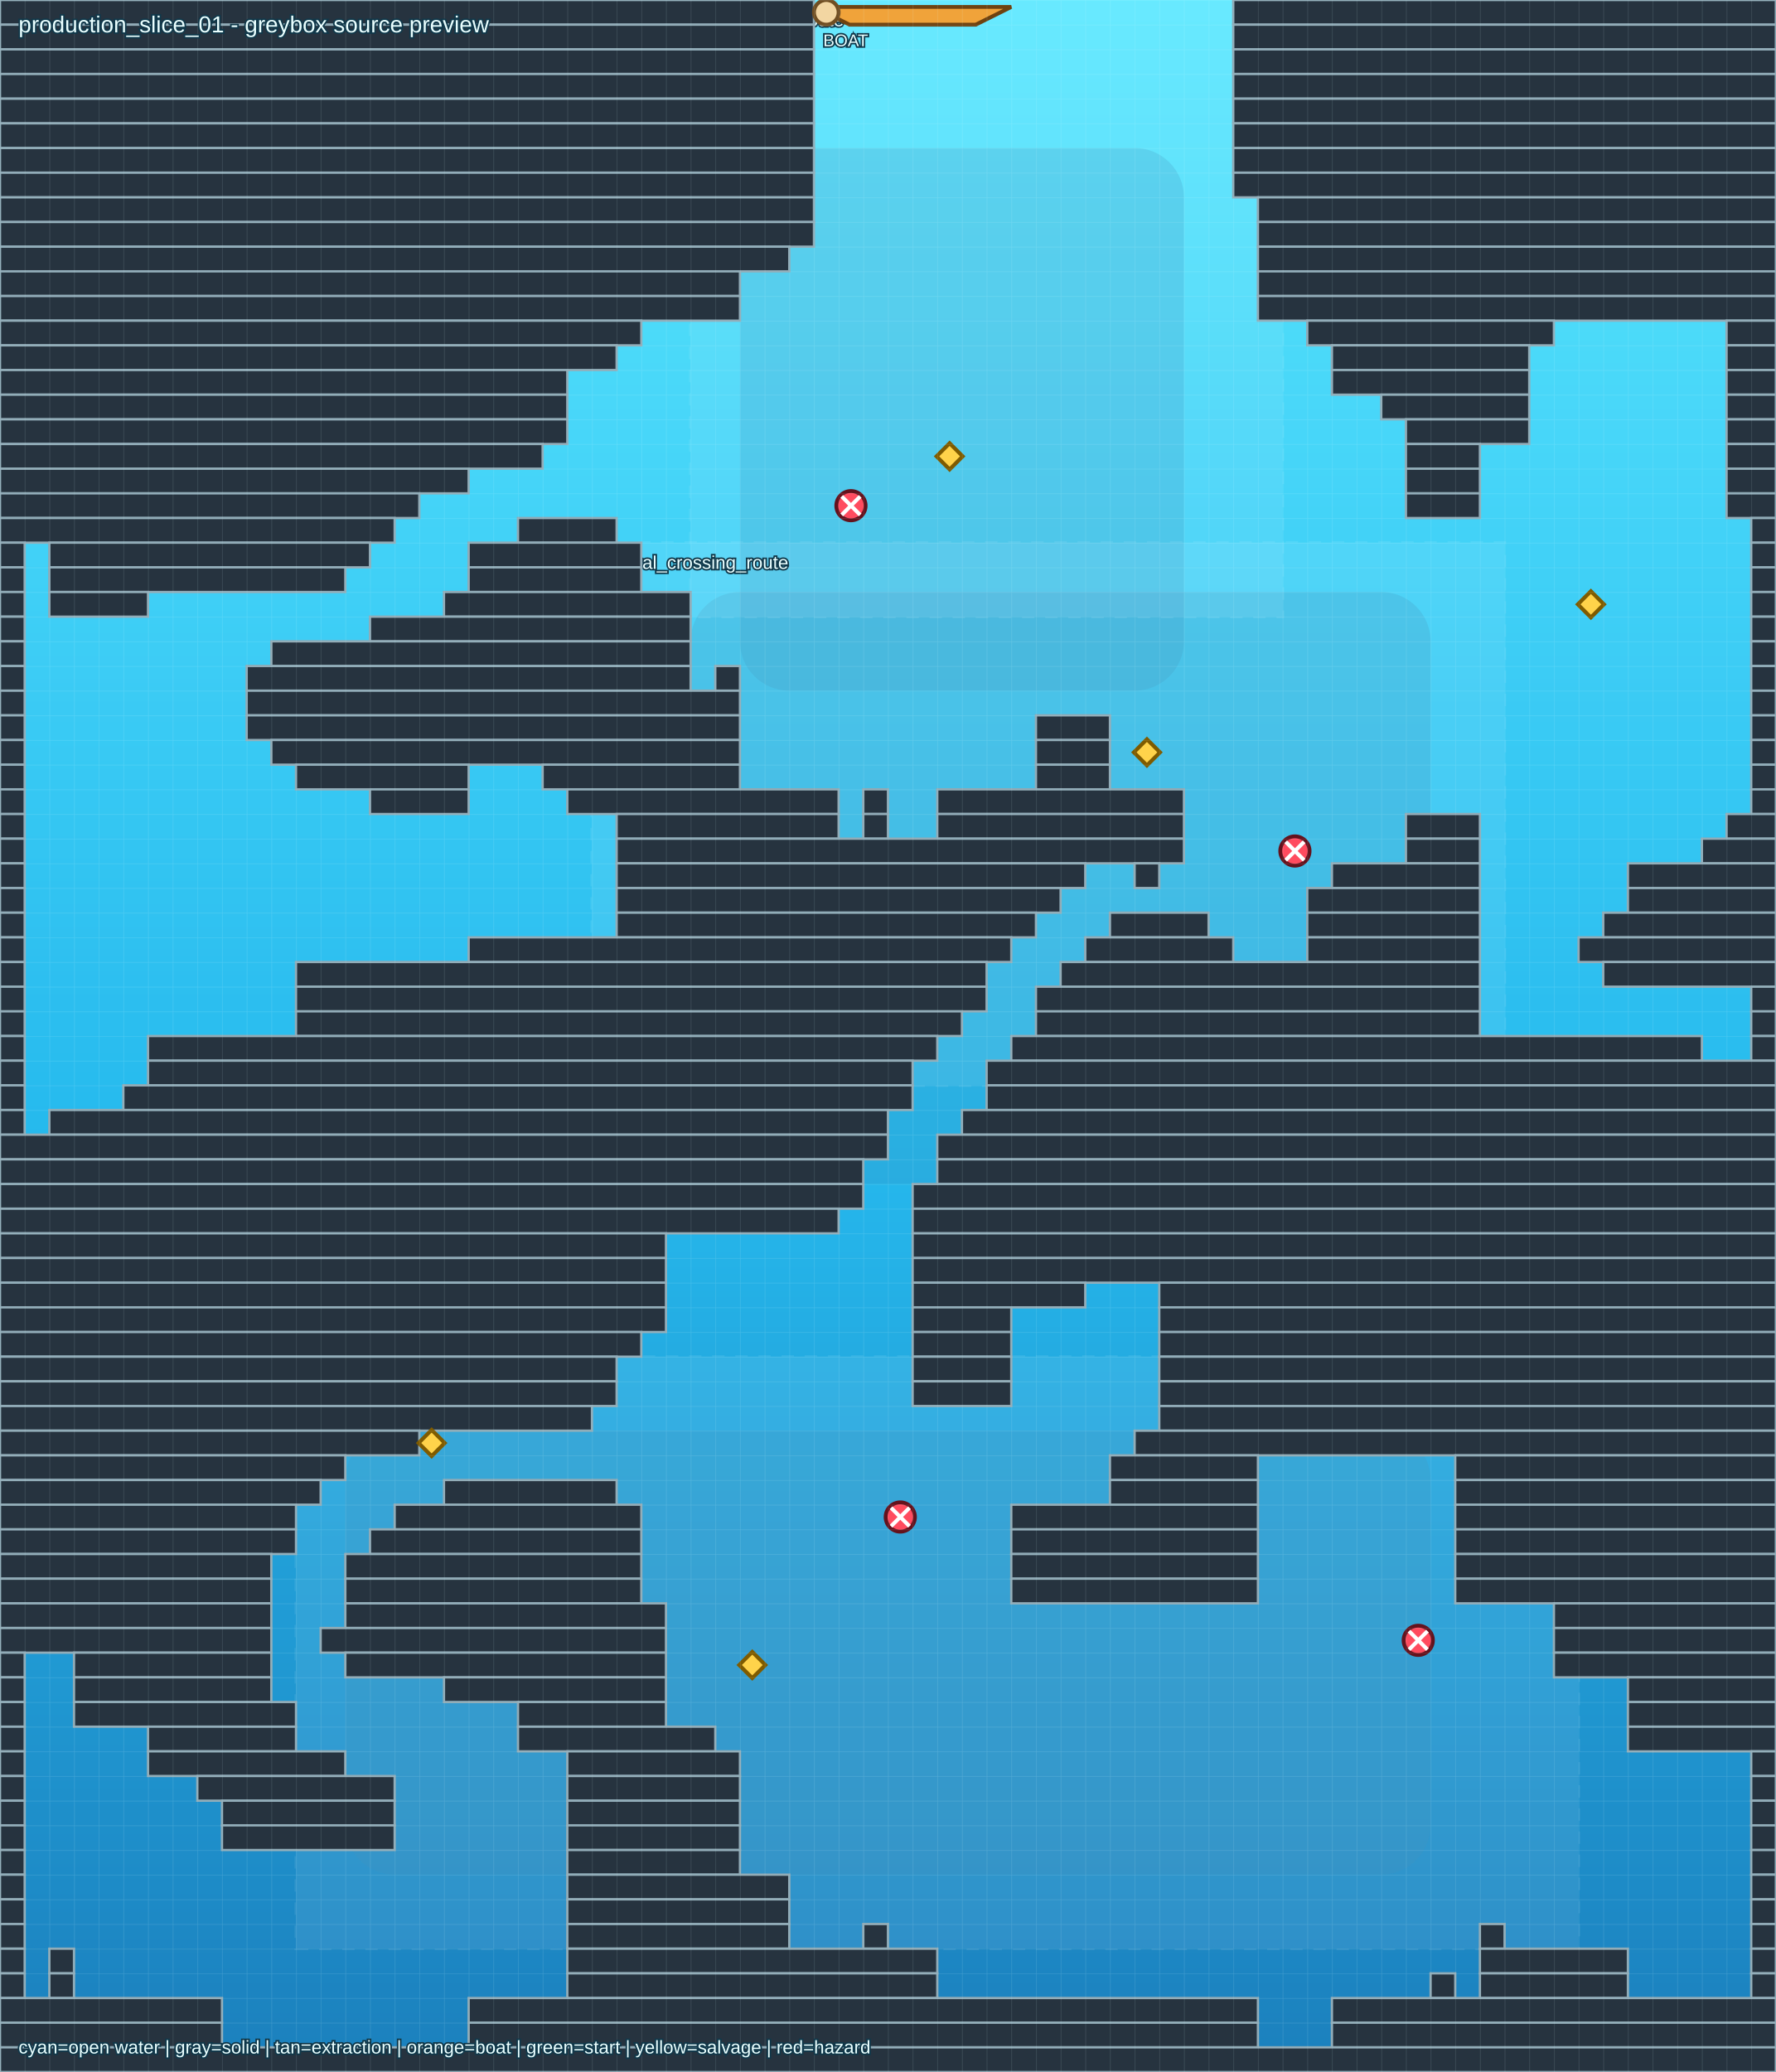
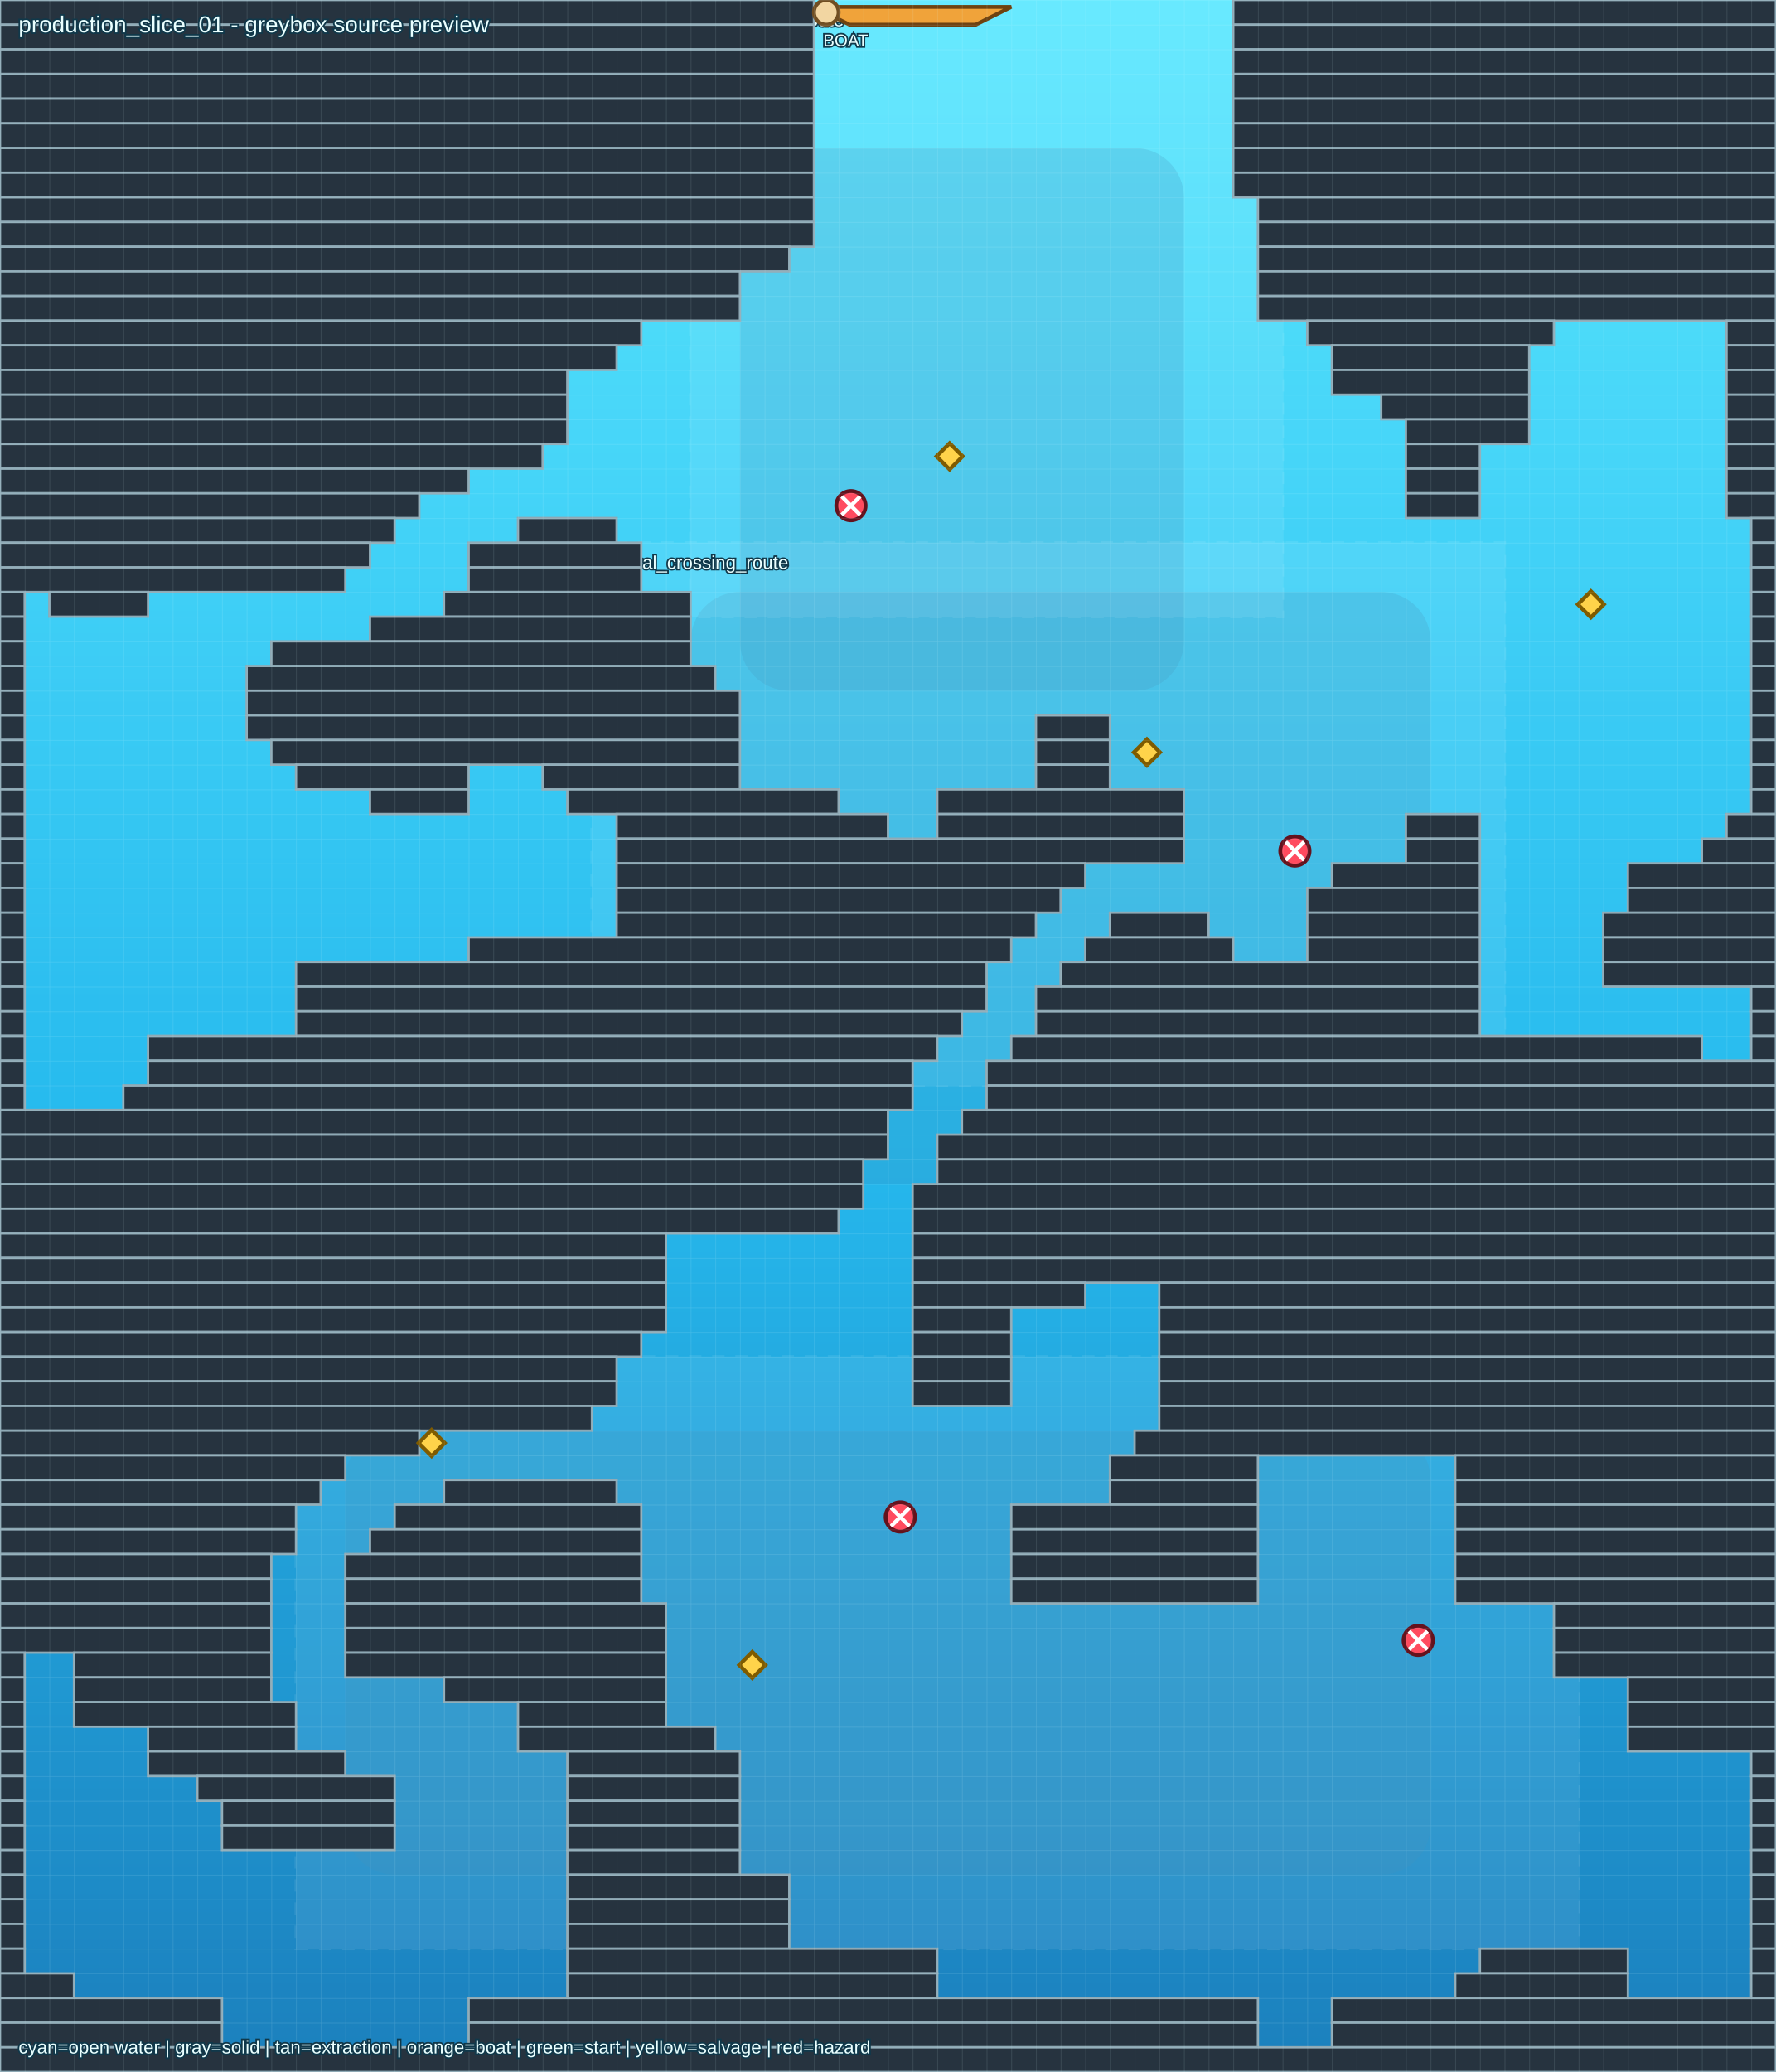
<svg xmlns="http://www.w3.org/2000/svg" viewBox="0 0 2304 2688" width="2304" height="2688">
  <defs>
    <linearGradient id="water" x1="0" y1="0" x2="0" y2="1">
      <stop offset="0%" stop-color="#4ee6ff" />
      <stop offset="55%" stop-color="#13b3ec" />
      <stop offset="100%" stop-color="#0874b7" />
    </linearGradient>
    <pattern id="grid" width="32" height="32" patternUnits="userSpaceOnUse">
      <path d="M 32 0 L 0 0 0 32" fill="none" stroke="#d8f7ff" stroke-width="1" opacity="0.22" />
    </pattern>
  </defs>
  <rect x="0" y="0" width="2304" height="2688" fill="url(#water)" />
  <rect x="960" y="192" width="576" height="704" rx="64" fill="#237fad" opacity="0.22" />
  <rect x="896" y="768" width="960" height="768" rx="64" fill="#237fad" opacity="0.22" />
  <rect x="448" y="1856" width="1408" height="576" rx="64" fill="#237fad" opacity="0.22" />
  <rect x="0" y="0" width="2304" height="2688" fill="#ffffff" opacity="0.08" stroke="#ffffff" stroke-width="4" stroke-dasharray="16 14" />
  <text x="12.0" y="34.0" fill="#eaffff" font-family="Arial, sans-serif" font-size="24" paint-order="stroke" stroke="#10384a" stroke-width="4">production_slice_bounds</text>
  <rect x="896" y="0" width="768" height="800" fill="#ffffff" opacity="0.08" stroke="#ffffff" stroke-width="4" stroke-dasharray="16 14" />
  <text x="908.0" y="34.0" fill="#eaffff" font-family="Arial, sans-serif" font-size="24" paint-order="stroke" stroke="#10384a" stroke-width="4">entry_shaft_route</text>
  <rect x="768" y="704" width="1184" height="704" fill="#ffffff" opacity="0.08" stroke="#ffffff" stroke-width="4" stroke-dasharray="16 14" />
  <text x="780.0" y="738.0" fill="#eaffff" font-family="Arial, sans-serif" font-size="24" paint-order="stroke" stroke="#10384a" stroke-width="4">central_crossing_route</text>
  <rect x="384" y="1760" width="1664" height="768" fill="#ffffff" opacity="0.08" stroke="#ffffff" stroke-width="4" stroke-dasharray="16 14" />
  <text x="396.0" y="1794.0" fill="#eaffff" font-family="Arial, sans-serif" font-size="24" paint-order="stroke" stroke="#10384a" stroke-width="4">lower_loop_route</text>
  <rect x="0" y="0" width="1056" height="32" fill="#26333f" stroke="#8ea9b5" stroke-width="3" />
  <rect x="1600" y="0" width="704" height="32" fill="#26333f" stroke="#8ea9b5" stroke-width="3" />
  <rect x="0" y="32" width="1056" height="32" fill="#26333f" stroke="#8ea9b5" stroke-width="3" />
  <rect x="1600" y="32" width="704" height="32" fill="#26333f" stroke="#8ea9b5" stroke-width="3" />
  <rect x="0" y="64" width="1056" height="32" fill="#26333f" stroke="#8ea9b5" stroke-width="3" />
  <rect x="1600" y="64" width="704" height="32" fill="#26333f" stroke="#8ea9b5" stroke-width="3" />
  <rect x="0" y="96" width="1056" height="32" fill="#26333f" stroke="#8ea9b5" stroke-width="3" />
  <rect x="1600" y="96" width="704" height="32" fill="#26333f" stroke="#8ea9b5" stroke-width="3" />
  <rect x="0" y="128" width="1056" height="32" fill="#26333f" stroke="#8ea9b5" stroke-width="3" />
  <rect x="1600" y="128" width="704" height="32" fill="#26333f" stroke="#8ea9b5" stroke-width="3" />
  <rect x="0" y="160" width="1056" height="32" fill="#26333f" stroke="#8ea9b5" stroke-width="3" />
  <rect x="1600" y="160" width="704" height="32" fill="#26333f" stroke="#8ea9b5" stroke-width="3" />
  <rect x="0" y="192" width="1056" height="32" fill="#26333f" stroke="#8ea9b5" stroke-width="3" />
  <rect x="1600" y="192" width="704" height="32" fill="#26333f" stroke="#8ea9b5" stroke-width="3" />
  <rect x="0" y="224" width="1056" height="32" fill="#26333f" stroke="#8ea9b5" stroke-width="3" />
  <rect x="1600" y="224" width="704" height="32" fill="#26333f" stroke="#8ea9b5" stroke-width="3" />
  <rect x="0" y="256" width="1056" height="32" fill="#26333f" stroke="#8ea9b5" stroke-width="3" />
  <rect x="1632" y="256" width="672" height="32" fill="#26333f" stroke="#8ea9b5" stroke-width="3" />
  <rect x="0" y="288" width="1056" height="32" fill="#26333f" stroke="#8ea9b5" stroke-width="3" />
  <rect x="1632" y="288" width="672" height="32" fill="#26333f" stroke="#8ea9b5" stroke-width="3" />
  <rect x="0" y="320" width="1024" height="32" fill="#26333f" stroke="#8ea9b5" stroke-width="3" />
  <rect x="1632" y="320" width="672" height="32" fill="#26333f" stroke="#8ea9b5" stroke-width="3" />
  <rect x="0" y="352" width="960" height="32" fill="#26333f" stroke="#8ea9b5" stroke-width="3" />
  <rect x="1632" y="352" width="672" height="32" fill="#26333f" stroke="#8ea9b5" stroke-width="3" />
  <rect x="0" y="384" width="960" height="32" fill="#26333f" stroke="#8ea9b5" stroke-width="3" />
  <rect x="1632" y="384" width="672" height="32" fill="#26333f" stroke="#8ea9b5" stroke-width="3" />
  <rect x="0" y="416" width="832" height="32" fill="#26333f" stroke="#8ea9b5" stroke-width="3" />
  <rect x="1696" y="416" width="320" height="32" fill="#26333f" stroke="#8ea9b5" stroke-width="3" />
  <rect x="2240" y="416" width="64" height="32" fill="#26333f" stroke="#8ea9b5" stroke-width="3" />
  <rect x="0" y="448" width="800" height="32" fill="#26333f" stroke="#8ea9b5" stroke-width="3" />
  <rect x="1728" y="448" width="256" height="32" fill="#26333f" stroke="#8ea9b5" stroke-width="3" />
  <rect x="2240" y="448" width="64" height="32" fill="#26333f" stroke="#8ea9b5" stroke-width="3" />
  <rect x="0" y="480" width="736" height="32" fill="#26333f" stroke="#8ea9b5" stroke-width="3" />
  <rect x="1728" y="480" width="256" height="32" fill="#26333f" stroke="#8ea9b5" stroke-width="3" />
  <rect x="2240" y="480" width="64" height="32" fill="#26333f" stroke="#8ea9b5" stroke-width="3" />
  <rect x="0" y="512" width="736" height="32" fill="#26333f" stroke="#8ea9b5" stroke-width="3" />
  <rect x="1792" y="512" width="192" height="32" fill="#26333f" stroke="#8ea9b5" stroke-width="3" />
  <rect x="2240" y="512" width="64" height="32" fill="#26333f" stroke="#8ea9b5" stroke-width="3" />
  <rect x="0" y="544" width="736" height="32" fill="#26333f" stroke="#8ea9b5" stroke-width="3" />
  <rect x="1824" y="544" width="160" height="32" fill="#26333f" stroke="#8ea9b5" stroke-width="3" />
  <rect x="2240" y="544" width="64" height="32" fill="#26333f" stroke="#8ea9b5" stroke-width="3" />
  <rect x="0" y="576" width="704" height="32" fill="#26333f" stroke="#8ea9b5" stroke-width="3" />
  <rect x="1824" y="576" width="96" height="32" fill="#26333f" stroke="#8ea9b5" stroke-width="3" />
  <rect x="2240" y="576" width="64" height="32" fill="#26333f" stroke="#8ea9b5" stroke-width="3" />
  <rect x="0" y="608" width="608" height="32" fill="#26333f" stroke="#8ea9b5" stroke-width="3" />
  <rect x="1824" y="608" width="96" height="32" fill="#26333f" stroke="#8ea9b5" stroke-width="3" />
  <rect x="2240" y="608" width="64" height="32" fill="#26333f" stroke="#8ea9b5" stroke-width="3" />
  <rect x="0" y="640" width="544" height="32" fill="#26333f" stroke="#8ea9b5" stroke-width="3" />
  <rect x="1824" y="640" width="96" height="32" fill="#26333f" stroke="#8ea9b5" stroke-width="3" />
  <rect x="2240" y="640" width="64" height="32" fill="#26333f" stroke="#8ea9b5" stroke-width="3" />
  <rect x="0" y="672" width="512" height="32" fill="#26333f" stroke="#8ea9b5" stroke-width="3" />
  <rect x="672" y="672" width="128" height="32" fill="#26333f" stroke="#8ea9b5" stroke-width="3" />
  <rect x="2272" y="672" width="32" height="32" fill="#26333f" stroke="#8ea9b5" stroke-width="3" />
-   <rect x="0" y="704" width="32" height="32" fill="#26333f" stroke="#8ea9b5" stroke-width="3" />
-   <rect x="64" y="704" width="416" height="32" fill="#26333f" stroke="#8ea9b5" stroke-width="3" />
+   <rect x="0" y="704" width="480" height="32" fill="#26333f" stroke="#8ea9b5" stroke-width="3" />
  <rect x="608" y="704" width="224" height="32" fill="#26333f" stroke="#8ea9b5" stroke-width="3" />
  <rect x="2272" y="704" width="32" height="32" fill="#26333f" stroke="#8ea9b5" stroke-width="3" />
-   <rect x="0" y="736" width="32" height="32" fill="#26333f" stroke="#8ea9b5" stroke-width="3" />
-   <rect x="64" y="736" width="384" height="32" fill="#26333f" stroke="#8ea9b5" stroke-width="3" />
+   <rect x="0" y="736" width="448" height="32" fill="#26333f" stroke="#8ea9b5" stroke-width="3" />
  <rect x="608" y="736" width="224" height="32" fill="#26333f" stroke="#8ea9b5" stroke-width="3" />
  <rect x="2272" y="736" width="32" height="32" fill="#26333f" stroke="#8ea9b5" stroke-width="3" />
  <rect x="0" y="768" width="32" height="32" fill="#26333f" stroke="#8ea9b5" stroke-width="3" />
  <rect x="64" y="768" width="128" height="32" fill="#26333f" stroke="#8ea9b5" stroke-width="3" />
  <rect x="576" y="768" width="320" height="32" fill="#26333f" stroke="#8ea9b5" stroke-width="3" />
  <rect x="2272" y="768" width="32" height="32" fill="#26333f" stroke="#8ea9b5" stroke-width="3" />
  <rect x="0" y="800" width="32" height="32" fill="#26333f" stroke="#8ea9b5" stroke-width="3" />
  <rect x="480" y="800" width="416" height="32" fill="#26333f" stroke="#8ea9b5" stroke-width="3" />
  <rect x="2272" y="800" width="32" height="32" fill="#26333f" stroke="#8ea9b5" stroke-width="3" />
  <rect x="0" y="832" width="32" height="32" fill="#26333f" stroke="#8ea9b5" stroke-width="3" />
  <rect x="352" y="832" width="544" height="32" fill="#26333f" stroke="#8ea9b5" stroke-width="3" />
  <rect x="2272" y="832" width="32" height="32" fill="#26333f" stroke="#8ea9b5" stroke-width="3" />
  <rect x="0" y="864" width="32" height="32" fill="#26333f" stroke="#8ea9b5" stroke-width="3" />
-   <rect x="320" y="864" width="576" height="32" fill="#26333f" stroke="#8ea9b5" stroke-width="3" />
-   <rect x="928" y="864" width="32" height="32" fill="#26333f" stroke="#8ea9b5" stroke-width="3" />
+   <rect x="320" y="864" width="608" height="32" fill="#26333f" stroke="#8ea9b5" stroke-width="3" />
  <rect x="2272" y="864" width="32" height="32" fill="#26333f" stroke="#8ea9b5" stroke-width="3" />
  <rect x="0" y="896" width="32" height="32" fill="#26333f" stroke="#8ea9b5" stroke-width="3" />
  <rect x="320" y="896" width="640" height="32" fill="#26333f" stroke="#8ea9b5" stroke-width="3" />
  <rect x="2272" y="896" width="32" height="32" fill="#26333f" stroke="#8ea9b5" stroke-width="3" />
  <rect x="0" y="928" width="32" height="32" fill="#26333f" stroke="#8ea9b5" stroke-width="3" />
  <rect x="320" y="928" width="640" height="32" fill="#26333f" stroke="#8ea9b5" stroke-width="3" />
  <rect x="1344" y="928" width="96" height="32" fill="#26333f" stroke="#8ea9b5" stroke-width="3" />
  <rect x="2272" y="928" width="32" height="32" fill="#26333f" stroke="#8ea9b5" stroke-width="3" />
  <rect x="0" y="960" width="32" height="32" fill="#26333f" stroke="#8ea9b5" stroke-width="3" />
  <rect x="352" y="960" width="608" height="32" fill="#26333f" stroke="#8ea9b5" stroke-width="3" />
  <rect x="1344" y="960" width="96" height="32" fill="#26333f" stroke="#8ea9b5" stroke-width="3" />
  <rect x="2272" y="960" width="32" height="32" fill="#26333f" stroke="#8ea9b5" stroke-width="3" />
  <rect x="0" y="992" width="32" height="32" fill="#26333f" stroke="#8ea9b5" stroke-width="3" />
  <rect x="384" y="992" width="224" height="32" fill="#26333f" stroke="#8ea9b5" stroke-width="3" />
  <rect x="704" y="992" width="256" height="32" fill="#26333f" stroke="#8ea9b5" stroke-width="3" />
  <rect x="1344" y="992" width="96" height="32" fill="#26333f" stroke="#8ea9b5" stroke-width="3" />
  <rect x="2272" y="992" width="32" height="32" fill="#26333f" stroke="#8ea9b5" stroke-width="3" />
  <rect x="0" y="1024" width="32" height="32" fill="#26333f" stroke="#8ea9b5" stroke-width="3" />
  <rect x="480" y="1024" width="128" height="32" fill="#26333f" stroke="#8ea9b5" stroke-width="3" />
  <rect x="736" y="1024" width="352" height="32" fill="#26333f" stroke="#8ea9b5" stroke-width="3" />
-   <rect x="1120" y="1024" width="32" height="32" fill="#26333f" stroke="#8ea9b5" stroke-width="3" />
  <rect x="1216" y="1024" width="320" height="32" fill="#26333f" stroke="#8ea9b5" stroke-width="3" />
  <rect x="2272" y="1024" width="32" height="32" fill="#26333f" stroke="#8ea9b5" stroke-width="3" />
  <rect x="0" y="1056" width="32" height="32" fill="#26333f" stroke="#8ea9b5" stroke-width="3" />
-   <rect x="800" y="1056" width="288" height="32" fill="#26333f" stroke="#8ea9b5" stroke-width="3" />
-   <rect x="1120" y="1056" width="32" height="32" fill="#26333f" stroke="#8ea9b5" stroke-width="3" />
+   <rect x="800" y="1056" width="352" height="32" fill="#26333f" stroke="#8ea9b5" stroke-width="3" />
  <rect x="1216" y="1056" width="320" height="32" fill="#26333f" stroke="#8ea9b5" stroke-width="3" />
  <rect x="1824" y="1056" width="96" height="32" fill="#26333f" stroke="#8ea9b5" stroke-width="3" />
  <rect x="2240" y="1056" width="64" height="32" fill="#26333f" stroke="#8ea9b5" stroke-width="3" />
  <rect x="0" y="1088" width="32" height="32" fill="#26333f" stroke="#8ea9b5" stroke-width="3" />
  <rect x="800" y="1088" width="736" height="32" fill="#26333f" stroke="#8ea9b5" stroke-width="3" />
  <rect x="1824" y="1088" width="96" height="32" fill="#26333f" stroke="#8ea9b5" stroke-width="3" />
  <rect x="2208" y="1088" width="96" height="32" fill="#26333f" stroke="#8ea9b5" stroke-width="3" />
  <rect x="0" y="1120" width="32" height="32" fill="#26333f" stroke="#8ea9b5" stroke-width="3" />
  <rect x="800" y="1120" width="608" height="32" fill="#26333f" stroke="#8ea9b5" stroke-width="3" />
-   <rect x="1472" y="1120" width="32" height="32" fill="#26333f" stroke="#8ea9b5" stroke-width="3" />
  <rect x="1728" y="1120" width="192" height="32" fill="#26333f" stroke="#8ea9b5" stroke-width="3" />
  <rect x="2112" y="1120" width="192" height="32" fill="#26333f" stroke="#8ea9b5" stroke-width="3" />
  <rect x="0" y="1152" width="32" height="32" fill="#26333f" stroke="#8ea9b5" stroke-width="3" />
  <rect x="800" y="1152" width="576" height="32" fill="#26333f" stroke="#8ea9b5" stroke-width="3" />
  <rect x="1696" y="1152" width="224" height="32" fill="#26333f" stroke="#8ea9b5" stroke-width="3" />
  <rect x="2112" y="1152" width="192" height="32" fill="#26333f" stroke="#8ea9b5" stroke-width="3" />
  <rect x="0" y="1184" width="32" height="32" fill="#26333f" stroke="#8ea9b5" stroke-width="3" />
  <rect x="800" y="1184" width="544" height="32" fill="#26333f" stroke="#8ea9b5" stroke-width="3" />
  <rect x="1440" y="1184" width="128" height="32" fill="#26333f" stroke="#8ea9b5" stroke-width="3" />
  <rect x="1696" y="1184" width="224" height="32" fill="#26333f" stroke="#8ea9b5" stroke-width="3" />
  <rect x="2080" y="1184" width="224" height="32" fill="#26333f" stroke="#8ea9b5" stroke-width="3" />
  <rect x="0" y="1216" width="32" height="32" fill="#26333f" stroke="#8ea9b5" stroke-width="3" />
  <rect x="608" y="1216" width="704" height="32" fill="#26333f" stroke="#8ea9b5" stroke-width="3" />
  <rect x="1408" y="1216" width="192" height="32" fill="#26333f" stroke="#8ea9b5" stroke-width="3" />
  <rect x="1696" y="1216" width="224" height="32" fill="#26333f" stroke="#8ea9b5" stroke-width="3" />
-   <rect x="2048" y="1216" width="256" height="32" fill="#26333f" stroke="#8ea9b5" stroke-width="3" />
+   <rect x="2080" y="1216" width="224" height="32" fill="#26333f" stroke="#8ea9b5" stroke-width="3" />
  <rect x="0" y="1248" width="32" height="32" fill="#26333f" stroke="#8ea9b5" stroke-width="3" />
  <rect x="384" y="1248" width="896" height="32" fill="#26333f" stroke="#8ea9b5" stroke-width="3" />
  <rect x="1376" y="1248" width="544" height="32" fill="#26333f" stroke="#8ea9b5" stroke-width="3" />
  <rect x="2080" y="1248" width="224" height="32" fill="#26333f" stroke="#8ea9b5" stroke-width="3" />
  <rect x="0" y="1280" width="32" height="32" fill="#26333f" stroke="#8ea9b5" stroke-width="3" />
  <rect x="384" y="1280" width="896" height="32" fill="#26333f" stroke="#8ea9b5" stroke-width="3" />
  <rect x="1344" y="1280" width="576" height="32" fill="#26333f" stroke="#8ea9b5" stroke-width="3" />
  <rect x="2272" y="1280" width="32" height="32" fill="#26333f" stroke="#8ea9b5" stroke-width="3" />
  <rect x="0" y="1312" width="32" height="32" fill="#26333f" stroke="#8ea9b5" stroke-width="3" />
  <rect x="384" y="1312" width="864" height="32" fill="#26333f" stroke="#8ea9b5" stroke-width="3" />
  <rect x="1344" y="1312" width="576" height="32" fill="#26333f" stroke="#8ea9b5" stroke-width="3" />
  <rect x="2272" y="1312" width="32" height="32" fill="#26333f" stroke="#8ea9b5" stroke-width="3" />
  <rect x="0" y="1344" width="32" height="32" fill="#26333f" stroke="#8ea9b5" stroke-width="3" />
  <rect x="192" y="1344" width="1024" height="32" fill="#26333f" stroke="#8ea9b5" stroke-width="3" />
  <rect x="1312" y="1344" width="896" height="32" fill="#26333f" stroke="#8ea9b5" stroke-width="3" />
  <rect x="2272" y="1344" width="32" height="32" fill="#26333f" stroke="#8ea9b5" stroke-width="3" />
  <rect x="0" y="1376" width="32" height="32" fill="#26333f" stroke="#8ea9b5" stroke-width="3" />
  <rect x="192" y="1376" width="992" height="32" fill="#26333f" stroke="#8ea9b5" stroke-width="3" />
  <rect x="1280" y="1376" width="1024" height="32" fill="#26333f" stroke="#8ea9b5" stroke-width="3" />
  <rect x="0" y="1408" width="32" height="32" fill="#26333f" stroke="#8ea9b5" stroke-width="3" />
  <rect x="160" y="1408" width="1024" height="32" fill="#26333f" stroke="#8ea9b5" stroke-width="3" />
  <rect x="1280" y="1408" width="1024" height="32" fill="#26333f" stroke="#8ea9b5" stroke-width="3" />
-   <rect x="0" y="1440" width="32" height="32" fill="#26333f" stroke="#8ea9b5" stroke-width="3" />
-   <rect x="64" y="1440" width="1088" height="32" fill="#26333f" stroke="#8ea9b5" stroke-width="3" />
+   <rect x="0" y="1440" width="1152" height="32" fill="#26333f" stroke="#8ea9b5" stroke-width="3" />
  <rect x="1248" y="1440" width="1056" height="32" fill="#26333f" stroke="#8ea9b5" stroke-width="3" />
  <rect x="0" y="1472" width="1152" height="32" fill="#26333f" stroke="#8ea9b5" stroke-width="3" />
  <rect x="1216" y="1472" width="1088" height="32" fill="#26333f" stroke="#8ea9b5" stroke-width="3" />
  <rect x="0" y="1504" width="1120" height="32" fill="#26333f" stroke="#8ea9b5" stroke-width="3" />
  <rect x="1216" y="1504" width="1088" height="32" fill="#26333f" stroke="#8ea9b5" stroke-width="3" />
  <rect x="0" y="1536" width="1120" height="32" fill="#26333f" stroke="#8ea9b5" stroke-width="3" />
  <rect x="1184" y="1536" width="1120" height="32" fill="#26333f" stroke="#8ea9b5" stroke-width="3" />
  <rect x="0" y="1568" width="1088" height="32" fill="#26333f" stroke="#8ea9b5" stroke-width="3" />
  <rect x="1184" y="1568" width="1120" height="32" fill="#26333f" stroke="#8ea9b5" stroke-width="3" />
  <rect x="0" y="1600" width="864" height="32" fill="#26333f" stroke="#8ea9b5" stroke-width="3" />
  <rect x="1184" y="1600" width="1120" height="32" fill="#26333f" stroke="#8ea9b5" stroke-width="3" />
  <rect x="0" y="1632" width="864" height="32" fill="#26333f" stroke="#8ea9b5" stroke-width="3" />
  <rect x="1184" y="1632" width="1120" height="32" fill="#26333f" stroke="#8ea9b5" stroke-width="3" />
  <rect x="0" y="1664" width="864" height="32" fill="#26333f" stroke="#8ea9b5" stroke-width="3" />
  <rect x="1184" y="1664" width="224" height="32" fill="#26333f" stroke="#8ea9b5" stroke-width="3" />
  <rect x="1504" y="1664" width="800" height="32" fill="#26333f" stroke="#8ea9b5" stroke-width="3" />
  <rect x="0" y="1696" width="864" height="32" fill="#26333f" stroke="#8ea9b5" stroke-width="3" />
  <rect x="1184" y="1696" width="128" height="32" fill="#26333f" stroke="#8ea9b5" stroke-width="3" />
  <rect x="1504" y="1696" width="800" height="32" fill="#26333f" stroke="#8ea9b5" stroke-width="3" />
  <rect x="0" y="1728" width="832" height="32" fill="#26333f" stroke="#8ea9b5" stroke-width="3" />
  <rect x="1184" y="1728" width="128" height="32" fill="#26333f" stroke="#8ea9b5" stroke-width="3" />
  <rect x="1504" y="1728" width="800" height="32" fill="#26333f" stroke="#8ea9b5" stroke-width="3" />
  <rect x="0" y="1760" width="800" height="32" fill="#26333f" stroke="#8ea9b5" stroke-width="3" />
  <rect x="1184" y="1760" width="128" height="32" fill="#26333f" stroke="#8ea9b5" stroke-width="3" />
  <rect x="1504" y="1760" width="800" height="32" fill="#26333f" stroke="#8ea9b5" stroke-width="3" />
  <rect x="0" y="1792" width="800" height="32" fill="#26333f" stroke="#8ea9b5" stroke-width="3" />
  <rect x="1184" y="1792" width="128" height="32" fill="#26333f" stroke="#8ea9b5" stroke-width="3" />
  <rect x="1504" y="1792" width="800" height="32" fill="#26333f" stroke="#8ea9b5" stroke-width="3" />
  <rect x="0" y="1824" width="768" height="32" fill="#26333f" stroke="#8ea9b5" stroke-width="3" />
  <rect x="1504" y="1824" width="800" height="32" fill="#26333f" stroke="#8ea9b5" stroke-width="3" />
  <rect x="0" y="1856" width="544" height="32" fill="#26333f" stroke="#8ea9b5" stroke-width="3" />
  <rect x="1472" y="1856" width="832" height="32" fill="#26333f" stroke="#8ea9b5" stroke-width="3" />
  <rect x="0" y="1888" width="448" height="32" fill="#26333f" stroke="#8ea9b5" stroke-width="3" />
  <rect x="1440" y="1888" width="192" height="32" fill="#26333f" stroke="#8ea9b5" stroke-width="3" />
  <rect x="1888" y="1888" width="416" height="32" fill="#26333f" stroke="#8ea9b5" stroke-width="3" />
  <rect x="0" y="1920" width="416" height="32" fill="#26333f" stroke="#8ea9b5" stroke-width="3" />
  <rect x="576" y="1920" width="224" height="32" fill="#26333f" stroke="#8ea9b5" stroke-width="3" />
  <rect x="1440" y="1920" width="192" height="32" fill="#26333f" stroke="#8ea9b5" stroke-width="3" />
  <rect x="1888" y="1920" width="416" height="32" fill="#26333f" stroke="#8ea9b5" stroke-width="3" />
  <rect x="0" y="1952" width="384" height="32" fill="#26333f" stroke="#8ea9b5" stroke-width="3" />
  <rect x="512" y="1952" width="320" height="32" fill="#26333f" stroke="#8ea9b5" stroke-width="3" />
  <rect x="1312" y="1952" width="320" height="32" fill="#26333f" stroke="#8ea9b5" stroke-width="3" />
  <rect x="1888" y="1952" width="416" height="32" fill="#26333f" stroke="#8ea9b5" stroke-width="3" />
  <rect x="0" y="1984" width="384" height="32" fill="#26333f" stroke="#8ea9b5" stroke-width="3" />
  <rect x="480" y="1984" width="352" height="32" fill="#26333f" stroke="#8ea9b5" stroke-width="3" />
  <rect x="1312" y="1984" width="320" height="32" fill="#26333f" stroke="#8ea9b5" stroke-width="3" />
  <rect x="1888" y="1984" width="416" height="32" fill="#26333f" stroke="#8ea9b5" stroke-width="3" />
  <rect x="0" y="2016" width="352" height="32" fill="#26333f" stroke="#8ea9b5" stroke-width="3" />
  <rect x="448" y="2016" width="384" height="32" fill="#26333f" stroke="#8ea9b5" stroke-width="3" />
  <rect x="1312" y="2016" width="320" height="32" fill="#26333f" stroke="#8ea9b5" stroke-width="3" />
  <rect x="1888" y="2016" width="416" height="32" fill="#26333f" stroke="#8ea9b5" stroke-width="3" />
  <rect x="0" y="2048" width="352" height="32" fill="#26333f" stroke="#8ea9b5" stroke-width="3" />
  <rect x="448" y="2048" width="384" height="32" fill="#26333f" stroke="#8ea9b5" stroke-width="3" />
  <rect x="1312" y="2048" width="320" height="32" fill="#26333f" stroke="#8ea9b5" stroke-width="3" />
  <rect x="1888" y="2048" width="416" height="32" fill="#26333f" stroke="#8ea9b5" stroke-width="3" />
  <rect x="0" y="2080" width="352" height="32" fill="#26333f" stroke="#8ea9b5" stroke-width="3" />
  <rect x="448" y="2080" width="416" height="32" fill="#26333f" stroke="#8ea9b5" stroke-width="3" />
  <rect x="2016" y="2080" width="288" height="32" fill="#26333f" stroke="#8ea9b5" stroke-width="3" />
  <rect x="0" y="2112" width="352" height="32" fill="#26333f" stroke="#8ea9b5" stroke-width="3" />
-   <rect x="416" y="2112" width="448" height="32" fill="#26333f" stroke="#8ea9b5" stroke-width="3" />
+   <rect x="448" y="2112" width="416" height="32" fill="#26333f" stroke="#8ea9b5" stroke-width="3" />
  <rect x="2016" y="2112" width="288" height="32" fill="#26333f" stroke="#8ea9b5" stroke-width="3" />
  <rect x="0" y="2144" width="32" height="32" fill="#26333f" stroke="#8ea9b5" stroke-width="3" />
  <rect x="96" y="2144" width="256" height="32" fill="#26333f" stroke="#8ea9b5" stroke-width="3" />
  <rect x="448" y="2144" width="416" height="32" fill="#26333f" stroke="#8ea9b5" stroke-width="3" />
  <rect x="2016" y="2144" width="288" height="32" fill="#26333f" stroke="#8ea9b5" stroke-width="3" />
  <rect x="0" y="2176" width="32" height="32" fill="#26333f" stroke="#8ea9b5" stroke-width="3" />
  <rect x="96" y="2176" width="256" height="32" fill="#26333f" stroke="#8ea9b5" stroke-width="3" />
  <rect x="576" y="2176" width="288" height="32" fill="#26333f" stroke="#8ea9b5" stroke-width="3" />
  <rect x="2112" y="2176" width="192" height="32" fill="#26333f" stroke="#8ea9b5" stroke-width="3" />
  <rect x="0" y="2208" width="32" height="32" fill="#26333f" stroke="#8ea9b5" stroke-width="3" />
  <rect x="96" y="2208" width="288" height="32" fill="#26333f" stroke="#8ea9b5" stroke-width="3" />
  <rect x="672" y="2208" width="192" height="32" fill="#26333f" stroke="#8ea9b5" stroke-width="3" />
  <rect x="2112" y="2208" width="192" height="32" fill="#26333f" stroke="#8ea9b5" stroke-width="3" />
  <rect x="0" y="2240" width="32" height="32" fill="#26333f" stroke="#8ea9b5" stroke-width="3" />
  <rect x="192" y="2240" width="192" height="32" fill="#26333f" stroke="#8ea9b5" stroke-width="3" />
  <rect x="672" y="2240" width="256" height="32" fill="#26333f" stroke="#8ea9b5" stroke-width="3" />
  <rect x="2112" y="2240" width="192" height="32" fill="#26333f" stroke="#8ea9b5" stroke-width="3" />
  <rect x="0" y="2272" width="32" height="32" fill="#26333f" stroke="#8ea9b5" stroke-width="3" />
  <rect x="192" y="2272" width="256" height="32" fill="#26333f" stroke="#8ea9b5" stroke-width="3" />
  <rect x="736" y="2272" width="224" height="32" fill="#26333f" stroke="#8ea9b5" stroke-width="3" />
  <rect x="2272" y="2272" width="32" height="32" fill="#26333f" stroke="#8ea9b5" stroke-width="3" />
  <rect x="0" y="2304" width="32" height="32" fill="#26333f" stroke="#8ea9b5" stroke-width="3" />
  <rect x="256" y="2304" width="256" height="32" fill="#26333f" stroke="#8ea9b5" stroke-width="3" />
  <rect x="736" y="2304" width="224" height="32" fill="#26333f" stroke="#8ea9b5" stroke-width="3" />
  <rect x="2272" y="2304" width="32" height="32" fill="#26333f" stroke="#8ea9b5" stroke-width="3" />
  <rect x="0" y="2336" width="32" height="32" fill="#26333f" stroke="#8ea9b5" stroke-width="3" />
  <rect x="288" y="2336" width="224" height="32" fill="#26333f" stroke="#8ea9b5" stroke-width="3" />
  <rect x="736" y="2336" width="224" height="32" fill="#26333f" stroke="#8ea9b5" stroke-width="3" />
  <rect x="2272" y="2336" width="32" height="32" fill="#26333f" stroke="#8ea9b5" stroke-width="3" />
  <rect x="0" y="2368" width="32" height="32" fill="#26333f" stroke="#8ea9b5" stroke-width="3" />
  <rect x="288" y="2368" width="224" height="32" fill="#26333f" stroke="#8ea9b5" stroke-width="3" />
  <rect x="736" y="2368" width="224" height="32" fill="#26333f" stroke="#8ea9b5" stroke-width="3" />
  <rect x="2272" y="2368" width="32" height="32" fill="#26333f" stroke="#8ea9b5" stroke-width="3" />
  <rect x="0" y="2400" width="32" height="32" fill="#26333f" stroke="#8ea9b5" stroke-width="3" />
  <rect x="736" y="2400" width="224" height="32" fill="#26333f" stroke="#8ea9b5" stroke-width="3" />
  <rect x="2272" y="2400" width="32" height="32" fill="#26333f" stroke="#8ea9b5" stroke-width="3" />
  <rect x="0" y="2432" width="32" height="32" fill="#26333f" stroke="#8ea9b5" stroke-width="3" />
  <rect x="736" y="2432" width="288" height="32" fill="#26333f" stroke="#8ea9b5" stroke-width="3" />
  <rect x="2272" y="2432" width="32" height="32" fill="#26333f" stroke="#8ea9b5" stroke-width="3" />
  <rect x="0" y="2464" width="32" height="32" fill="#26333f" stroke="#8ea9b5" stroke-width="3" />
  <rect x="736" y="2464" width="288" height="32" fill="#26333f" stroke="#8ea9b5" stroke-width="3" />
  <rect x="2272" y="2464" width="32" height="32" fill="#26333f" stroke="#8ea9b5" stroke-width="3" />
  <rect x="0" y="2496" width="32" height="32" fill="#26333f" stroke="#8ea9b5" stroke-width="3" />
  <rect x="736" y="2496" width="288" height="32" fill="#26333f" stroke="#8ea9b5" stroke-width="3" />
-   <rect x="1120" y="2496" width="32" height="32" fill="#26333f" stroke="#8ea9b5" stroke-width="3" />
-   <rect x="1920" y="2496" width="32" height="32" fill="#26333f" stroke="#8ea9b5" stroke-width="3" />
  <rect x="2272" y="2496" width="32" height="32" fill="#26333f" stroke="#8ea9b5" stroke-width="3" />
  <rect x="0" y="2528" width="32" height="32" fill="#26333f" stroke="#8ea9b5" stroke-width="3" />
-   <rect x="64" y="2528" width="32" height="32" fill="#26333f" stroke="#8ea9b5" stroke-width="3" />
  <rect x="736" y="2528" width="480" height="32" fill="#26333f" stroke="#8ea9b5" stroke-width="3" />
  <rect x="1920" y="2528" width="192" height="32" fill="#26333f" stroke="#8ea9b5" stroke-width="3" />
  <rect x="2272" y="2528" width="32" height="32" fill="#26333f" stroke="#8ea9b5" stroke-width="3" />
-   <rect x="0" y="2560" width="32" height="32" fill="#26333f" stroke="#8ea9b5" stroke-width="3" />
-   <rect x="64" y="2560" width="32" height="32" fill="#26333f" stroke="#8ea9b5" stroke-width="3" />
+   <rect x="0" y="2560" width="96" height="32" fill="#26333f" stroke="#8ea9b5" stroke-width="3" />
  <rect x="736" y="2560" width="480" height="32" fill="#26333f" stroke="#8ea9b5" stroke-width="3" />
-   <rect x="1856" y="2560" width="32" height="32" fill="#26333f" stroke="#8ea9b5" stroke-width="3" />
-   <rect x="1920" y="2560" width="192" height="32" fill="#26333f" stroke="#8ea9b5" stroke-width="3" />
+   <rect x="1888" y="2560" width="224" height="32" fill="#26333f" stroke="#8ea9b5" stroke-width="3" />
  <rect x="2272" y="2560" width="32" height="32" fill="#26333f" stroke="#8ea9b5" stroke-width="3" />
  <rect x="0" y="2592" width="288" height="32" fill="#26333f" stroke="#8ea9b5" stroke-width="3" />
  <rect x="608" y="2592" width="1024" height="32" fill="#26333f" stroke="#8ea9b5" stroke-width="3" />
  <rect x="1728" y="2592" width="576" height="32" fill="#26333f" stroke="#8ea9b5" stroke-width="3" />
  <rect x="0" y="2624" width="288" height="32" fill="#26333f" stroke="#8ea9b5" stroke-width="3" />
  <rect x="608" y="2624" width="1024" height="32" fill="#26333f" stroke="#8ea9b5" stroke-width="3" />
  <rect x="1728" y="2624" width="576" height="32" fill="#26333f" stroke="#8ea9b5" stroke-width="3" />
  <rect x="0" y="2656" width="2304" height="32" fill="#26333f" stroke="#8ea9b5" stroke-width="3" />
  <polygon points="1056.0,9.0 1312.0,9.0 1265.9,32.0 1102.1,32.0" fill="#f0a33a" stroke="#6e4210" stroke-width="5" />
  <circle cx="1072.0" cy="16.0" r="16" fill="#f2d6a2" stroke="#704e22" stroke-width="5" />
  <text x="1068.0" y="60.0" fill="#eaffff" font-family="Arial, sans-serif" font-size="22" paint-order="stroke" stroke="#10384a" stroke-width="4">BOAT</text>
  <polygon points="1232.0,575.0 1249.0,592.0 1232.0,609.0 1215.0,592.0" fill="#ffd34a" stroke="#7f5b00" stroke-width="5" />
  <polygon points="1488.0,959.0 1505.0,976.0 1488.0,993.0 1471.0,976.0" fill="#ffd34a" stroke="#7f5b00" stroke-width="5" />
  <polygon points="2064.0,767.0 2081.0,784.0 2064.0,801.0 2047.0,784.0" fill="#ffd34a" stroke="#7f5b00" stroke-width="5" />
  <polygon points="976.0,2143.0 993.0,2160.0 976.0,2177.0 959.0,2160.0" fill="#ffd34a" stroke="#7f5b00" stroke-width="5" />
  <polygon points="560.0,1855.0 577.0,1872.0 560.0,1889.0 543.0,1872.0" fill="#ffd34a" stroke="#7f5b00" stroke-width="5" />
  <circle cx="1104.0" cy="656.0" r="19" fill="#ff4b5f" stroke="#64121d" stroke-width="5" />
  <line x1="1092.0" y1="644.0" x2="1116.0" y2="668.0" stroke="#ffffff" stroke-width="5" />
  <line x1="1116.0" y1="644.0" x2="1092.0" y2="668.0" stroke="#ffffff" stroke-width="5" />
  <circle cx="1680.0" cy="1104.0" r="19" fill="#ff4b5f" stroke="#64121d" stroke-width="5" />
  <line x1="1668.0" y1="1092.0" x2="1692.0" y2="1116.0" stroke="#ffffff" stroke-width="5" />
  <line x1="1692.0" y1="1092.0" x2="1668.0" y2="1116.0" stroke="#ffffff" stroke-width="5" />
  <circle cx="1168.0" cy="1968.0" r="19" fill="#ff4b5f" stroke="#64121d" stroke-width="5" />
  <line x1="1156.0" y1="1956.0" x2="1180.0" y2="1980.0" stroke="#ffffff" stroke-width="5" />
  <line x1="1180.0" y1="1956.0" x2="1156.0" y2="1980.0" stroke="#ffffff" stroke-width="5" />
  <circle cx="1840.0" cy="2128.0" r="19" fill="#ff4b5f" stroke="#64121d" stroke-width="5" />
  <line x1="1828.0" y1="2116.0" x2="1852.0" y2="2140.0" stroke="#ffffff" stroke-width="5" />
  <line x1="1852.0" y1="2116.0" x2="1828.0" y2="2140.0" stroke="#ffffff" stroke-width="5" />
  <rect x="0" y="0" width="2304" height="2688" fill="url(#grid)" />
  <text x="24.0" y="42.0" fill="#eaffff" font-family="Arial, sans-serif" font-size="30" paint-order="stroke" stroke="#10384a" stroke-width="4">production_slice_01 - greybox source preview</text>
  <text x="24.0" y="2664.0" fill="#eaffff" font-family="Arial, sans-serif" font-size="24" paint-order="stroke" stroke="#10384a" stroke-width="4">cyan=open water | gray=solid | tan=extraction | orange=boat | green=start | yellow=salvage | red=hazard</text>
</svg>
